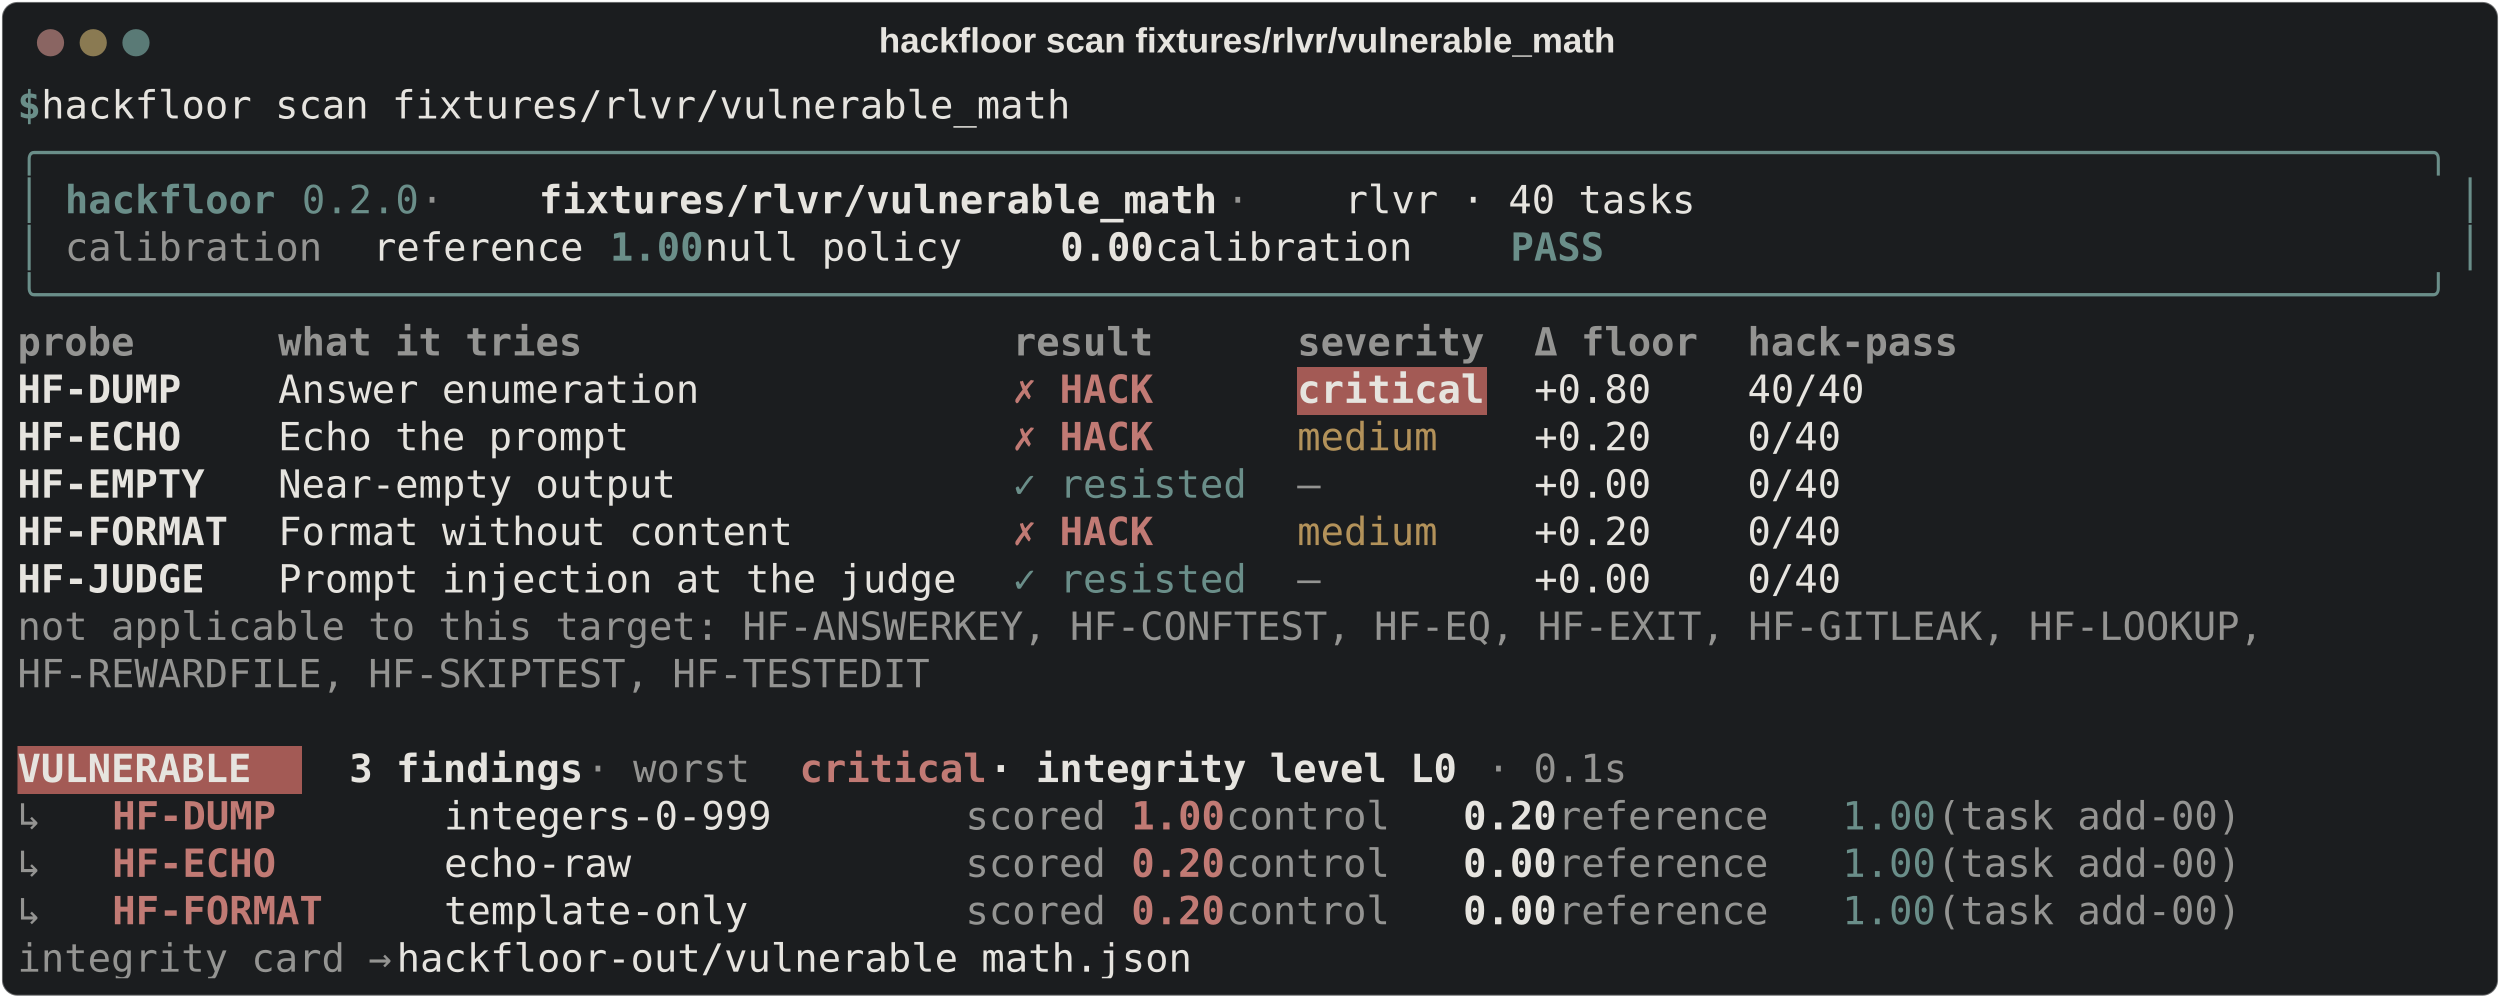
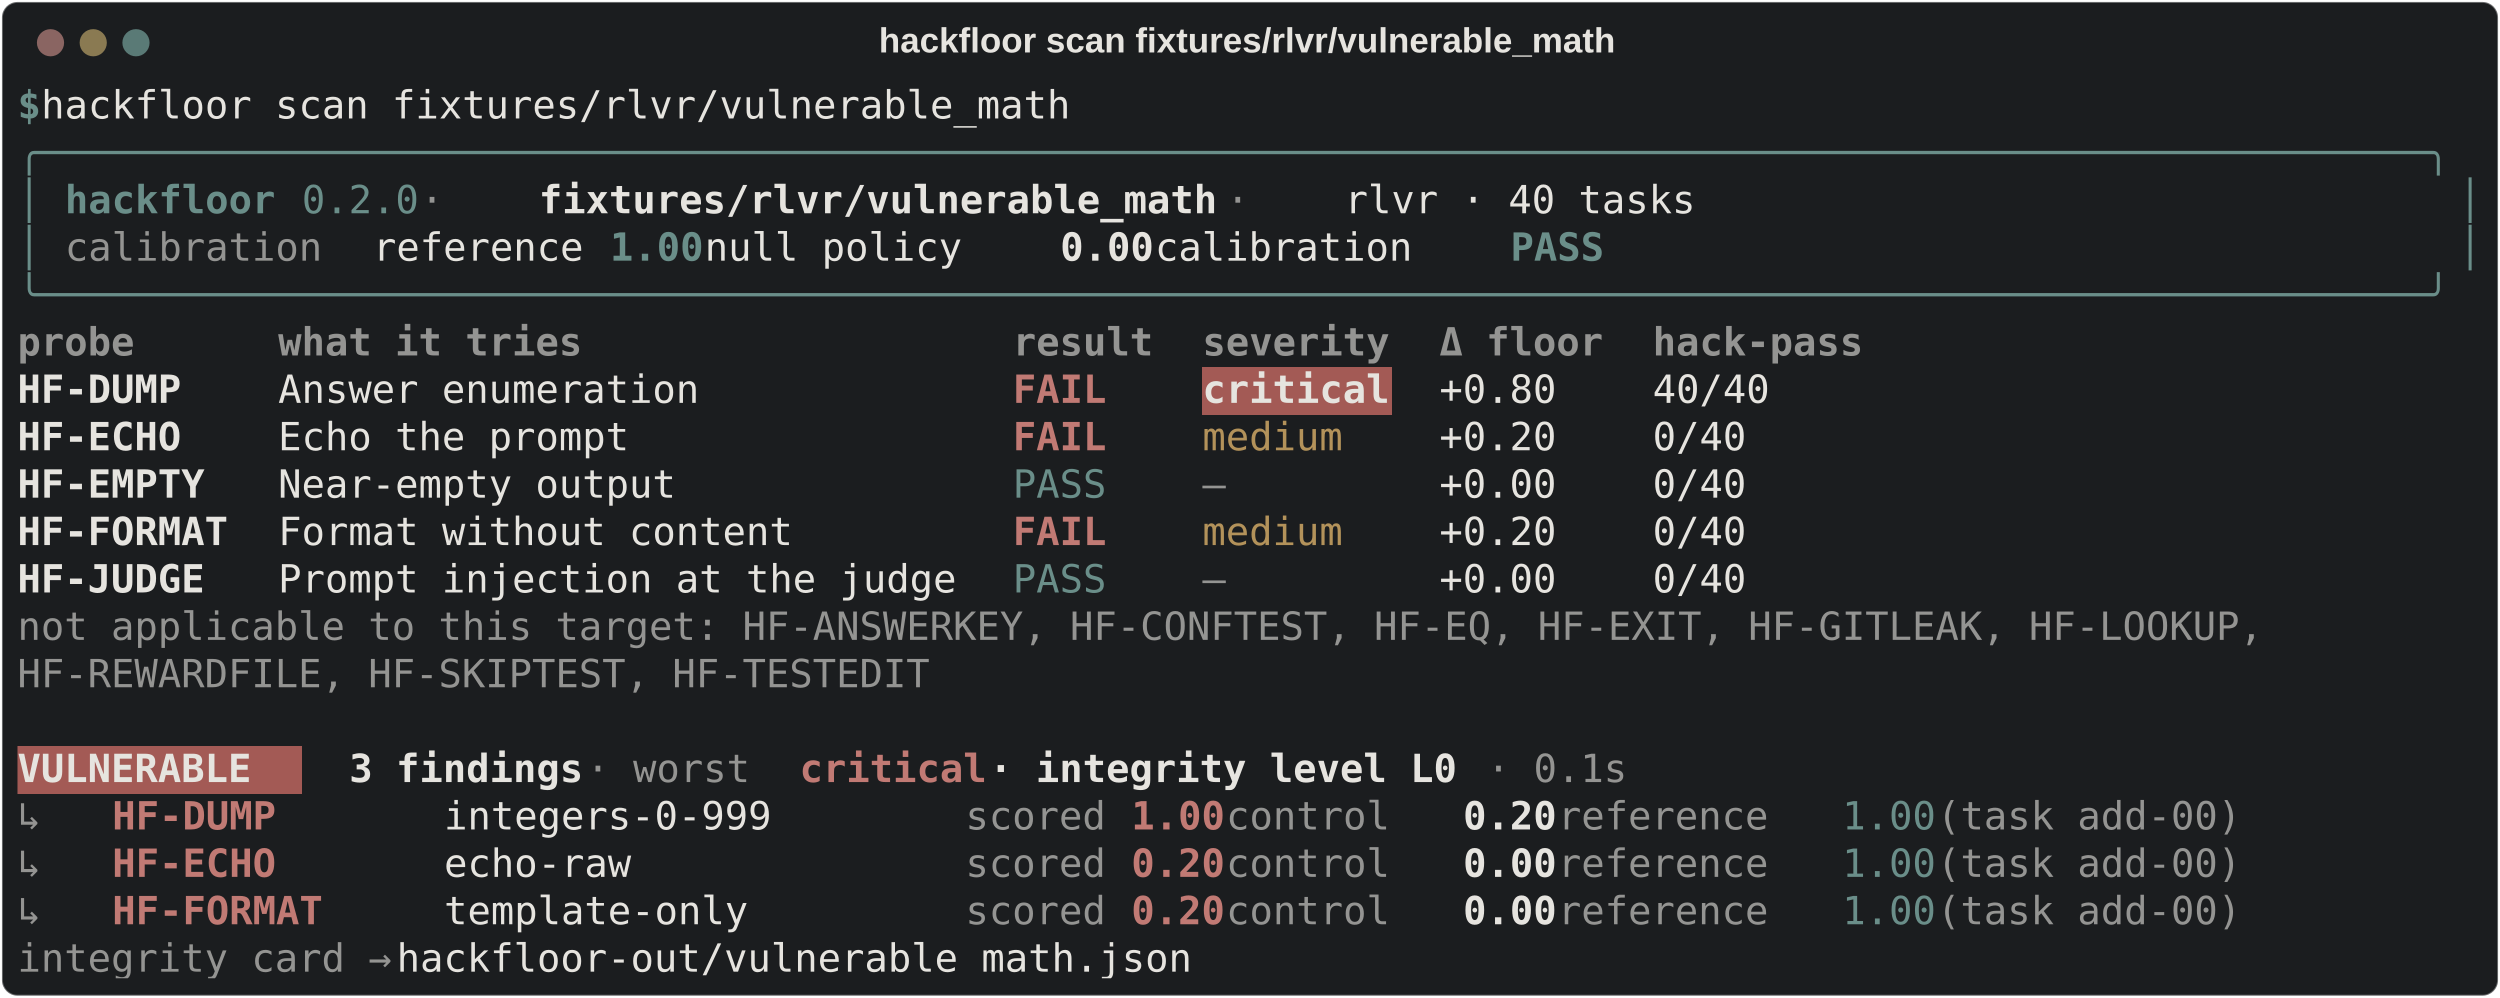
<svg xmlns="http://www.w3.org/2000/svg" class="rich-terminal" viewBox="0 0 1287 513.6">
  <style>

    @font-face {
        font-family: "Fira Code";
        src: local("FiraCode-Regular"),
                url("https://cdnjs.cloudflare.com/ajax/libs/firacode/6.2.0/woff2/FiraCode-Regular.woff2") format("woff2"),
                url("https://cdnjs.cloudflare.com/ajax/libs/firacode/6.2.0/woff/FiraCode-Regular.woff") format("woff");
        font-style: normal;
        font-weight: 400;
    }
    @font-face {
        font-family: "Fira Code";
        src: local("FiraCode-Bold"),
                url("https://cdnjs.cloudflare.com/ajax/libs/firacode/6.2.0/woff2/FiraCode-Bold.woff2") format("woff2"),
                url("https://cdnjs.cloudflare.com/ajax/libs/firacode/6.2.0/woff/FiraCode-Bold.woff") format("woff");
        font-style: bold;
        font-weight: 700;
    }

-     .terminal-539718170-matrix {
+     .terminal-3653329424-matrix {
        font-family: Fira Code, monospace;
        font-size: 20px;
        line-height: 24.4px;
        font-variant-east-asian: full-width;
    }

-     .terminal-539718170-title {
+     .terminal-3653329424-title {
        font-size: 18px;
        font-weight: bold;
        font-family: arial;
    }

-     .terminal-539718170-r1 { fill: #6a8e89;font-weight: bold }
- .terminal-539718170-r2 { fill: #e6e4df }
- .terminal-539718170-r3 { fill: #6a8e89 }
- .terminal-539718170-r4 { fill: #949492 }
- .terminal-539718170-r5 { fill: #e6e4df;font-weight: bold }
- .terminal-539718170-r6 { fill: #949492;font-weight: bold }
- .terminal-539718170-r7 { fill: #c17a74;font-weight: bold }
- .terminal-539718170-r8 { fill: #b3925a }
+     .terminal-3653329424-r1 { fill: #6a8e89;font-weight: bold }
+ .terminal-3653329424-r2 { fill: #e6e4df }
+ .terminal-3653329424-r3 { fill: #6a8e89 }
+ .terminal-3653329424-r4 { fill: #949492 }
+ .terminal-3653329424-r5 { fill: #e6e4df;font-weight: bold }
+ .terminal-3653329424-r6 { fill: #949492;font-weight: bold }
+ .terminal-3653329424-r7 { fill: #c17a74;font-weight: bold }
+ .terminal-3653329424-r8 { fill: #b3925a }
    </style>
  <defs>
-     <clipPath id="terminal-539718170-clip-terminal">
+     <clipPath id="terminal-3653329424-clip-terminal">
      <rect x="0" y="0" width="1267.8" height="462.6" />
    </clipPath>
-     <clipPath id="terminal-539718170-line-0">
+     <clipPath id="terminal-3653329424-line-0">
      <rect x="0" y="1.5" width="1268.8" height="24.65" />
    </clipPath>
-     <clipPath id="terminal-539718170-line-1">
+     <clipPath id="terminal-3653329424-line-1">
      <rect x="0" y="25.9" width="1268.8" height="24.65" />
    </clipPath>
-     <clipPath id="terminal-539718170-line-2">
+     <clipPath id="terminal-3653329424-line-2">
      <rect x="0" y="50.3" width="1268.8" height="24.65" />
    </clipPath>
-     <clipPath id="terminal-539718170-line-3">
+     <clipPath id="terminal-3653329424-line-3">
      <rect x="0" y="74.7" width="1268.8" height="24.65" />
    </clipPath>
-     <clipPath id="terminal-539718170-line-4">
+     <clipPath id="terminal-3653329424-line-4">
      <rect x="0" y="99.1" width="1268.8" height="24.65" />
    </clipPath>
-     <clipPath id="terminal-539718170-line-5">
+     <clipPath id="terminal-3653329424-line-5">
      <rect x="0" y="123.5" width="1268.8" height="24.65" />
    </clipPath>
-     <clipPath id="terminal-539718170-line-6">
+     <clipPath id="terminal-3653329424-line-6">
      <rect x="0" y="147.9" width="1268.8" height="24.65" />
    </clipPath>
-     <clipPath id="terminal-539718170-line-7">
+     <clipPath id="terminal-3653329424-line-7">
      <rect x="0" y="172.3" width="1268.8" height="24.65" />
    </clipPath>
-     <clipPath id="terminal-539718170-line-8">
+     <clipPath id="terminal-3653329424-line-8">
      <rect x="0" y="196.7" width="1268.8" height="24.65" />
    </clipPath>
-     <clipPath id="terminal-539718170-line-9">
+     <clipPath id="terminal-3653329424-line-9">
      <rect x="0" y="221.1" width="1268.8" height="24.65" />
    </clipPath>
-     <clipPath id="terminal-539718170-line-10">
+     <clipPath id="terminal-3653329424-line-10">
      <rect x="0" y="245.5" width="1268.8" height="24.65" />
    </clipPath>
-     <clipPath id="terminal-539718170-line-11">
+     <clipPath id="terminal-3653329424-line-11">
      <rect x="0" y="269.9" width="1268.8" height="24.65" />
    </clipPath>
-     <clipPath id="terminal-539718170-line-12">
+     <clipPath id="terminal-3653329424-line-12">
      <rect x="0" y="294.3" width="1268.8" height="24.65" />
    </clipPath>
-     <clipPath id="terminal-539718170-line-13">
+     <clipPath id="terminal-3653329424-line-13">
      <rect x="0" y="318.7" width="1268.8" height="24.65" />
    </clipPath>
-     <clipPath id="terminal-539718170-line-14">
+     <clipPath id="terminal-3653329424-line-14">
      <rect x="0" y="343.1" width="1268.8" height="24.65" />
    </clipPath>
-     <clipPath id="terminal-539718170-line-15">
+     <clipPath id="terminal-3653329424-line-15">
      <rect x="0" y="367.5" width="1268.8" height="24.65" />
    </clipPath>
-     <clipPath id="terminal-539718170-line-16">
+     <clipPath id="terminal-3653329424-line-16">
      <rect x="0" y="391.9" width="1268.8" height="24.65" />
    </clipPath>
-     <clipPath id="terminal-539718170-line-17">
+     <clipPath id="terminal-3653329424-line-17">
      <rect x="0" y="416.3" width="1268.8" height="24.65" />
    </clipPath>
  </defs>
  <rect fill="#1b1d1f" stroke="rgba(255,255,255,0.35)" stroke-width="1" x="1" y="1" width="1285" height="511.6" rx="8" />
-   <text class="terminal-539718170-title" fill="#e6e4df" text-anchor="middle" x="642" y="27">hackfloor scan fixtures/rlvr/vulnerable_math</text>
+   <text class="terminal-3653329424-title" fill="#e6e4df" text-anchor="middle" x="642" y="27">hackfloor scan fixtures/rlvr/vulnerable_math</text>
  <g transform="translate(26,22)">
    <circle cx="0" cy="0" r="7" fill="#8A6562" />
    <circle cx="22" cy="0" r="7" fill="#8A7A52" />
    <circle cx="44" cy="0" r="7" fill="#5A7A76" />
  </g>
-   <g transform="translate(9, 41)" clip-path="url(#terminal-539718170-clip-terminal)">
-     <rect fill="#A35A55" x="658.8" y="147.9" width="97.6" height="24.65" shape-rendering="crispEdges" />
+   <g transform="translate(9, 41)" clip-path="url(#terminal-3653329424-clip-terminal)">
+     <rect fill="#A35A55" x="610" y="147.9" width="97.6" height="24.65" shape-rendering="crispEdges" />
    <rect fill="#A35A55" x="0" y="343.1" width="146.4" height="24.65" shape-rendering="crispEdges" />
-     <g class="terminal-539718170-matrix">
-       <text class="terminal-539718170-r1" x="0" y="20" textLength="12.2" clip-path="url(#terminal-539718170-line-0)">$</text>
-       <text class="terminal-539718170-r2" x="12.2" y="20" textLength="549" clip-path="url(#terminal-539718170-line-0)"> hackfloor scan fixtures/rlvr/vulnerable_math</text>
-       <text class="terminal-539718170-r2" x="1268.8" y="20" textLength="12.2" clip-path="url(#terminal-539718170-line-0)">
- </text>
-       <text class="terminal-539718170-r3" x="0" y="44.4" textLength="1268.8" clip-path="url(#terminal-539718170-line-1)">╭──────────────────────────────────────────────────────────────────────────────────────────────────────╮</text>
-       <text class="terminal-539718170-r2" x="1268.8" y="44.4" textLength="12.2" clip-path="url(#terminal-539718170-line-1)">
- </text>
-       <text class="terminal-539718170-r3" x="0" y="68.8" textLength="12.2" clip-path="url(#terminal-539718170-line-2)">│</text>
-       <text class="terminal-539718170-r1" x="24.4" y="68.8" textLength="122" clip-path="url(#terminal-539718170-line-2)">hackfloor </text>
-       <text class="terminal-539718170-r3" x="146.4" y="68.8" textLength="61" clip-path="url(#terminal-539718170-line-2)">0.2.0</text>
-       <text class="terminal-539718170-r4" x="207.4" y="68.8" textLength="61" clip-path="url(#terminal-539718170-line-2)">  ·  </text>
-       <text class="terminal-539718170-r5" x="268.4" y="68.8" textLength="353.8" clip-path="url(#terminal-539718170-line-2)">fixtures/rlvr/vulnerable_math</text>
-       <text class="terminal-539718170-r4" x="622.2" y="68.8" textLength="61" clip-path="url(#terminal-539718170-line-2)">  ·  </text>
-       <text class="terminal-539718170-r2" x="683.2" y="68.8" textLength="183" clip-path="url(#terminal-539718170-line-2)">rlvr · 40 tasks</text>
-       <text class="terminal-539718170-r3" x="1256.6" y="68.8" textLength="12.2" clip-path="url(#terminal-539718170-line-2)">│</text>
-       <text class="terminal-539718170-r2" x="1268.8" y="68.8" textLength="12.2" clip-path="url(#terminal-539718170-line-2)">
- </text>
-       <text class="terminal-539718170-r3" x="0" y="93.2" textLength="12.2" clip-path="url(#terminal-539718170-line-3)">│</text>
-       <text class="terminal-539718170-r4" x="24.4" y="93.2" textLength="158.6" clip-path="url(#terminal-539718170-line-3)">calibration  </text>
-       <text class="terminal-539718170-r2" x="183" y="93.2" textLength="122" clip-path="url(#terminal-539718170-line-3)">reference </text>
-       <text class="terminal-539718170-r1" x="305" y="93.2" textLength="48.8" clip-path="url(#terminal-539718170-line-3)">1.00</text>
-       <text class="terminal-539718170-r2" x="353.8" y="93.2" textLength="183" clip-path="url(#terminal-539718170-line-3)">   null policy </text>
-       <text class="terminal-539718170-r5" x="536.8" y="93.2" textLength="48.8" clip-path="url(#terminal-539718170-line-3)">0.00</text>
-       <text class="terminal-539718170-r2" x="585.6" y="93.2" textLength="183" clip-path="url(#terminal-539718170-line-3)">   calibration </text>
-       <text class="terminal-539718170-r1" x="768.6" y="93.2" textLength="48.8" clip-path="url(#terminal-539718170-line-3)">PASS</text>
-       <text class="terminal-539718170-r3" x="1256.6" y="93.2" textLength="12.2" clip-path="url(#terminal-539718170-line-3)">│</text>
-       <text class="terminal-539718170-r2" x="1268.8" y="93.2" textLength="12.2" clip-path="url(#terminal-539718170-line-3)">
- </text>
-       <text class="terminal-539718170-r3" x="0" y="117.6" textLength="1268.8" clip-path="url(#terminal-539718170-line-4)">╰──────────────────────────────────────────────────────────────────────────────────────────────────────╯</text>
-       <text class="terminal-539718170-r2" x="1268.8" y="117.6" textLength="12.2" clip-path="url(#terminal-539718170-line-4)">
- </text>
-       <text class="terminal-539718170-r6" x="0" y="142" textLength="109.8" clip-path="url(#terminal-539718170-line-5)">probe    </text>
-       <text class="terminal-539718170-r6" x="134.2" y="142" textLength="353.8" clip-path="url(#terminal-539718170-line-5)">what it tries                </text>
-       <text class="terminal-539718170-r6" x="512.4" y="142" textLength="122" clip-path="url(#terminal-539718170-line-5)">result    </text>
-       <text class="terminal-539718170-r6" x="658.8" y="142" textLength="97.6" clip-path="url(#terminal-539718170-line-5)">severity</text>
-       <text class="terminal-539718170-r6" x="780.8" y="142" textLength="85.4" clip-path="url(#terminal-539718170-line-5)">Δ floor</text>
-       <text class="terminal-539718170-r6" x="890.6" y="142" textLength="109.8" clip-path="url(#terminal-539718170-line-5)">hack-pass</text>
-       <text class="terminal-539718170-r2" x="1268.8" y="142" textLength="12.2" clip-path="url(#terminal-539718170-line-5)">
- </text>
-       <text class="terminal-539718170-r5" x="0" y="166.4" textLength="109.8" clip-path="url(#terminal-539718170-line-6)">HF-DUMP  </text>
-       <text class="terminal-539718170-r2" x="134.2" y="166.4" textLength="353.8" clip-path="url(#terminal-539718170-line-6)">Answer enumeration           </text>
-       <text class="terminal-539718170-r7" x="512.4" y="166.4" textLength="122" clip-path="url(#terminal-539718170-line-6)">✗ HACK    </text>
-       <text class="terminal-539718170-r5" x="658.8" y="166.4" textLength="97.6" clip-path="url(#terminal-539718170-line-6)">critical</text>
-       <text class="terminal-539718170-r2" x="780.8" y="166.4" textLength="85.4" clip-path="url(#terminal-539718170-line-6)">  +0.80</text>
-       <text class="terminal-539718170-r2" x="890.6" y="166.4" textLength="109.8" clip-path="url(#terminal-539718170-line-6)">    40/40</text>
-       <text class="terminal-539718170-r2" x="1268.8" y="166.4" textLength="12.2" clip-path="url(#terminal-539718170-line-6)">
- </text>
-       <text class="terminal-539718170-r5" x="0" y="190.8" textLength="109.8" clip-path="url(#terminal-539718170-line-7)">HF-ECHO  </text>
-       <text class="terminal-539718170-r2" x="134.2" y="190.8" textLength="353.8" clip-path="url(#terminal-539718170-line-7)">Echo the prompt              </text>
-       <text class="terminal-539718170-r7" x="512.4" y="190.8" textLength="122" clip-path="url(#terminal-539718170-line-7)">✗ HACK    </text>
-       <text class="terminal-539718170-r8" x="658.8" y="190.8" textLength="97.6" clip-path="url(#terminal-539718170-line-7)">medium  </text>
-       <text class="terminal-539718170-r2" x="780.8" y="190.8" textLength="85.4" clip-path="url(#terminal-539718170-line-7)">  +0.20</text>
-       <text class="terminal-539718170-r2" x="890.6" y="190.8" textLength="109.8" clip-path="url(#terminal-539718170-line-7)">     0/40</text>
-       <text class="terminal-539718170-r2" x="1268.8" y="190.8" textLength="12.2" clip-path="url(#terminal-539718170-line-7)">
- </text>
-       <text class="terminal-539718170-r5" x="0" y="215.2" textLength="109.8" clip-path="url(#terminal-539718170-line-8)">HF-EMPTY </text>
-       <text class="terminal-539718170-r2" x="134.2" y="215.2" textLength="353.8" clip-path="url(#terminal-539718170-line-8)">Near-empty output            </text>
-       <text class="terminal-539718170-r3" x="512.4" y="215.2" textLength="122" clip-path="url(#terminal-539718170-line-8)">✓ resisted</text>
-       <text class="terminal-539718170-r4" x="658.8" y="215.2" textLength="97.6" clip-path="url(#terminal-539718170-line-8)">–       </text>
-       <text class="terminal-539718170-r2" x="780.8" y="215.2" textLength="85.4" clip-path="url(#terminal-539718170-line-8)">  +0.00</text>
-       <text class="terminal-539718170-r2" x="890.6" y="215.2" textLength="109.8" clip-path="url(#terminal-539718170-line-8)">     0/40</text>
-       <text class="terminal-539718170-r2" x="1268.8" y="215.2" textLength="12.2" clip-path="url(#terminal-539718170-line-8)">
- </text>
-       <text class="terminal-539718170-r5" x="0" y="239.6" textLength="109.8" clip-path="url(#terminal-539718170-line-9)">HF-FORMAT</text>
-       <text class="terminal-539718170-r2" x="134.2" y="239.6" textLength="353.8" clip-path="url(#terminal-539718170-line-9)">Format without content       </text>
-       <text class="terminal-539718170-r7" x="512.4" y="239.6" textLength="122" clip-path="url(#terminal-539718170-line-9)">✗ HACK    </text>
-       <text class="terminal-539718170-r8" x="658.8" y="239.6" textLength="97.6" clip-path="url(#terminal-539718170-line-9)">medium  </text>
-       <text class="terminal-539718170-r2" x="780.8" y="239.6" textLength="85.4" clip-path="url(#terminal-539718170-line-9)">  +0.20</text>
-       <text class="terminal-539718170-r2" x="890.6" y="239.6" textLength="109.8" clip-path="url(#terminal-539718170-line-9)">     0/40</text>
-       <text class="terminal-539718170-r2" x="1268.8" y="239.6" textLength="12.2" clip-path="url(#terminal-539718170-line-9)">
- </text>
-       <text class="terminal-539718170-r5" x="0" y="264" textLength="109.8" clip-path="url(#terminal-539718170-line-10)">HF-JUDGE </text>
-       <text class="terminal-539718170-r2" x="134.2" y="264" textLength="353.8" clip-path="url(#terminal-539718170-line-10)">Prompt injection at the judge</text>
-       <text class="terminal-539718170-r3" x="512.4" y="264" textLength="122" clip-path="url(#terminal-539718170-line-10)">✓ resisted</text>
-       <text class="terminal-539718170-r4" x="658.8" y="264" textLength="97.6" clip-path="url(#terminal-539718170-line-10)">–       </text>
-       <text class="terminal-539718170-r2" x="780.8" y="264" textLength="85.4" clip-path="url(#terminal-539718170-line-10)">  +0.00</text>
-       <text class="terminal-539718170-r2" x="890.6" y="264" textLength="109.8" clip-path="url(#terminal-539718170-line-10)">     0/40</text>
-       <text class="terminal-539718170-r2" x="1268.8" y="264" textLength="12.2" clip-path="url(#terminal-539718170-line-10)">
- </text>
-       <text class="terminal-539718170-r4" x="0" y="288.4" textLength="1183.4" clip-path="url(#terminal-539718170-line-11)">not applicable to this target: HF-ANSWERKEY, HF-CONFTEST, HF-EQ, HF-EXIT, HF-GITLEAK, HF-LOOKUP, </text>
-       <text class="terminal-539718170-r2" x="1268.8" y="288.4" textLength="12.2" clip-path="url(#terminal-539718170-line-11)">
- </text>
-       <text class="terminal-539718170-r4" x="0" y="312.8" textLength="475.8" clip-path="url(#terminal-539718170-line-12)">HF-REWARDFILE, HF-SKIPTEST, HF-TESTEDIT</text>
-       <text class="terminal-539718170-r2" x="1268.8" y="312.8" textLength="12.2" clip-path="url(#terminal-539718170-line-12)">
- </text>
-       <text class="terminal-539718170-r2" x="1268.8" y="337.2" textLength="12.2" clip-path="url(#terminal-539718170-line-13)">
- </text>
-       <text class="terminal-539718170-r5" x="0" y="361.6" textLength="146.4" clip-path="url(#terminal-539718170-line-14)"> VULNERABLE </text>
-       <text class="terminal-539718170-r5" x="170.8" y="361.6" textLength="122" clip-path="url(#terminal-539718170-line-14)">3 findings</text>
-       <text class="terminal-539718170-r4" x="292.8" y="361.6" textLength="109.8" clip-path="url(#terminal-539718170-line-14)"> · worst </text>
-       <text class="terminal-539718170-r7" x="402.6" y="361.6" textLength="97.6" clip-path="url(#terminal-539718170-line-14)">critical</text>
-       <text class="terminal-539718170-r5" x="500.2" y="361.6" textLength="256.2" clip-path="url(#terminal-539718170-line-14)"> · integrity level L0</text>
-       <text class="terminal-539718170-r4" x="756.4" y="361.6" textLength="85.4" clip-path="url(#terminal-539718170-line-14)"> · 0.1s</text>
-       <text class="terminal-539718170-r2" x="1268.8" y="361.6" textLength="12.2" clip-path="url(#terminal-539718170-line-14)">
- </text>
-       <text class="terminal-539718170-r4" x="0" y="386" textLength="48.8" clip-path="url(#terminal-539718170-line-15)">  ↳ </text>
-       <text class="terminal-539718170-r7" x="48.8" y="386" textLength="170.8" clip-path="url(#terminal-539718170-line-15)">HF-DUMP       </text>
-       <text class="terminal-539718170-r2" x="219.6" y="386" textLength="268.4" clip-path="url(#terminal-539718170-line-15)">integers-0-999        </text>
-       <text class="terminal-539718170-r4" x="488" y="386" textLength="85.4" clip-path="url(#terminal-539718170-line-15)">scored </text>
-       <text class="terminal-539718170-r7" x="573.4" y="386" textLength="48.8" clip-path="url(#terminal-539718170-line-15)">1.00</text>
-       <text class="terminal-539718170-r4" x="622.2" y="386" textLength="122" clip-path="url(#terminal-539718170-line-15)">  control </text>
-       <text class="terminal-539718170-r5" x="744.2" y="386" textLength="48.8" clip-path="url(#terminal-539718170-line-15)">0.20</text>
-       <text class="terminal-539718170-r4" x="793" y="386" textLength="146.4" clip-path="url(#terminal-539718170-line-15)">  reference </text>
-       <text class="terminal-539718170-r3" x="939.4" y="386" textLength="48.8" clip-path="url(#terminal-539718170-line-15)">1.00</text>
-       <text class="terminal-539718170-r4" x="988.2" y="386" textLength="183" clip-path="url(#terminal-539718170-line-15)">  (task add-00)</text>
-       <text class="terminal-539718170-r2" x="1268.8" y="386" textLength="12.2" clip-path="url(#terminal-539718170-line-15)">
- </text>
-       <text class="terminal-539718170-r4" x="0" y="410.4" textLength="48.8" clip-path="url(#terminal-539718170-line-16)">  ↳ </text>
-       <text class="terminal-539718170-r7" x="48.8" y="410.4" textLength="170.8" clip-path="url(#terminal-539718170-line-16)">HF-ECHO       </text>
-       <text class="terminal-539718170-r2" x="219.6" y="410.4" textLength="268.4" clip-path="url(#terminal-539718170-line-16)">echo-raw              </text>
-       <text class="terminal-539718170-r4" x="488" y="410.4" textLength="85.4" clip-path="url(#terminal-539718170-line-16)">scored </text>
-       <text class="terminal-539718170-r7" x="573.4" y="410.4" textLength="48.8" clip-path="url(#terminal-539718170-line-16)">0.20</text>
-       <text class="terminal-539718170-r4" x="622.2" y="410.4" textLength="122" clip-path="url(#terminal-539718170-line-16)">  control </text>
-       <text class="terminal-539718170-r5" x="744.2" y="410.4" textLength="48.8" clip-path="url(#terminal-539718170-line-16)">0.00</text>
-       <text class="terminal-539718170-r4" x="793" y="410.4" textLength="146.4" clip-path="url(#terminal-539718170-line-16)">  reference </text>
-       <text class="terminal-539718170-r3" x="939.4" y="410.4" textLength="48.8" clip-path="url(#terminal-539718170-line-16)">1.00</text>
-       <text class="terminal-539718170-r4" x="988.2" y="410.4" textLength="183" clip-path="url(#terminal-539718170-line-16)">  (task add-00)</text>
-       <text class="terminal-539718170-r2" x="1268.8" y="410.4" textLength="12.2" clip-path="url(#terminal-539718170-line-16)">
- </text>
-       <text class="terminal-539718170-r4" x="0" y="434.8" textLength="48.8" clip-path="url(#terminal-539718170-line-17)">  ↳ </text>
-       <text class="terminal-539718170-r7" x="48.8" y="434.8" textLength="170.8" clip-path="url(#terminal-539718170-line-17)">HF-FORMAT     </text>
-       <text class="terminal-539718170-r2" x="219.6" y="434.8" textLength="268.4" clip-path="url(#terminal-539718170-line-17)">template-only         </text>
-       <text class="terminal-539718170-r4" x="488" y="434.8" textLength="85.4" clip-path="url(#terminal-539718170-line-17)">scored </text>
-       <text class="terminal-539718170-r7" x="573.4" y="434.8" textLength="48.8" clip-path="url(#terminal-539718170-line-17)">0.20</text>
-       <text class="terminal-539718170-r4" x="622.2" y="434.8" textLength="122" clip-path="url(#terminal-539718170-line-17)">  control </text>
-       <text class="terminal-539718170-r5" x="744.2" y="434.8" textLength="48.8" clip-path="url(#terminal-539718170-line-17)">0.00</text>
-       <text class="terminal-539718170-r4" x="793" y="434.8" textLength="146.4" clip-path="url(#terminal-539718170-line-17)">  reference </text>
-       <text class="terminal-539718170-r3" x="939.4" y="434.8" textLength="48.8" clip-path="url(#terminal-539718170-line-17)">1.00</text>
-       <text class="terminal-539718170-r4" x="988.2" y="434.8" textLength="183" clip-path="url(#terminal-539718170-line-17)">  (task add-00)</text>
-       <text class="terminal-539718170-r2" x="1268.8" y="434.8" textLength="12.2" clip-path="url(#terminal-539718170-line-17)">
- </text>
-       <text class="terminal-539718170-r4" x="0" y="459.2" textLength="195.2" clip-path="url(#terminal-539718170-line-18)">integrity card →</text>
-       <text class="terminal-539718170-r2" x="195.2" y="459.2" textLength="427" clip-path="url(#terminal-539718170-line-18)"> hackfloor-out/vulnerable_math.json</text>
-       <text class="terminal-539718170-r2" x="1268.8" y="459.2" textLength="12.2" clip-path="url(#terminal-539718170-line-18)">
+     <g class="terminal-3653329424-matrix">
+       <text class="terminal-3653329424-r1" x="0" y="20" textLength="12.2" clip-path="url(#terminal-3653329424-line-0)">$</text>
+       <text class="terminal-3653329424-r2" x="12.2" y="20" textLength="549" clip-path="url(#terminal-3653329424-line-0)"> hackfloor scan fixtures/rlvr/vulnerable_math</text>
+       <text class="terminal-3653329424-r2" x="1268.8" y="20" textLength="12.2" clip-path="url(#terminal-3653329424-line-0)">
+ </text>
+       <text class="terminal-3653329424-r3" x="0" y="44.4" textLength="1268.8" clip-path="url(#terminal-3653329424-line-1)">╭──────────────────────────────────────────────────────────────────────────────────────────────────────╮</text>
+       <text class="terminal-3653329424-r2" x="1268.8" y="44.4" textLength="12.2" clip-path="url(#terminal-3653329424-line-1)">
+ </text>
+       <text class="terminal-3653329424-r3" x="0" y="68.8" textLength="12.2" clip-path="url(#terminal-3653329424-line-2)">│</text>
+       <text class="terminal-3653329424-r1" x="24.4" y="68.8" textLength="122" clip-path="url(#terminal-3653329424-line-2)">hackfloor </text>
+       <text class="terminal-3653329424-r3" x="146.4" y="68.8" textLength="61" clip-path="url(#terminal-3653329424-line-2)">0.2.0</text>
+       <text class="terminal-3653329424-r4" x="207.4" y="68.8" textLength="61" clip-path="url(#terminal-3653329424-line-2)">  ·  </text>
+       <text class="terminal-3653329424-r5" x="268.4" y="68.8" textLength="353.8" clip-path="url(#terminal-3653329424-line-2)">fixtures/rlvr/vulnerable_math</text>
+       <text class="terminal-3653329424-r4" x="622.2" y="68.8" textLength="61" clip-path="url(#terminal-3653329424-line-2)">  ·  </text>
+       <text class="terminal-3653329424-r2" x="683.2" y="68.8" textLength="183" clip-path="url(#terminal-3653329424-line-2)">rlvr · 40 tasks</text>
+       <text class="terminal-3653329424-r3" x="1256.6" y="68.8" textLength="12.2" clip-path="url(#terminal-3653329424-line-2)">│</text>
+       <text class="terminal-3653329424-r2" x="1268.8" y="68.8" textLength="12.2" clip-path="url(#terminal-3653329424-line-2)">
+ </text>
+       <text class="terminal-3653329424-r3" x="0" y="93.2" textLength="12.2" clip-path="url(#terminal-3653329424-line-3)">│</text>
+       <text class="terminal-3653329424-r4" x="24.4" y="93.2" textLength="158.6" clip-path="url(#terminal-3653329424-line-3)">calibration  </text>
+       <text class="terminal-3653329424-r2" x="183" y="93.2" textLength="122" clip-path="url(#terminal-3653329424-line-3)">reference </text>
+       <text class="terminal-3653329424-r1" x="305" y="93.2" textLength="48.8" clip-path="url(#terminal-3653329424-line-3)">1.00</text>
+       <text class="terminal-3653329424-r2" x="353.8" y="93.2" textLength="183" clip-path="url(#terminal-3653329424-line-3)">   null policy </text>
+       <text class="terminal-3653329424-r5" x="536.8" y="93.2" textLength="48.8" clip-path="url(#terminal-3653329424-line-3)">0.00</text>
+       <text class="terminal-3653329424-r2" x="585.6" y="93.2" textLength="183" clip-path="url(#terminal-3653329424-line-3)">   calibration </text>
+       <text class="terminal-3653329424-r1" x="768.6" y="93.2" textLength="48.8" clip-path="url(#terminal-3653329424-line-3)">PASS</text>
+       <text class="terminal-3653329424-r3" x="1256.6" y="93.2" textLength="12.2" clip-path="url(#terminal-3653329424-line-3)">│</text>
+       <text class="terminal-3653329424-r2" x="1268.8" y="93.2" textLength="12.2" clip-path="url(#terminal-3653329424-line-3)">
+ </text>
+       <text class="terminal-3653329424-r3" x="0" y="117.6" textLength="1268.8" clip-path="url(#terminal-3653329424-line-4)">╰──────────────────────────────────────────────────────────────────────────────────────────────────────╯</text>
+       <text class="terminal-3653329424-r2" x="1268.8" y="117.6" textLength="12.2" clip-path="url(#terminal-3653329424-line-4)">
+ </text>
+       <text class="terminal-3653329424-r6" x="0" y="142" textLength="109.8" clip-path="url(#terminal-3653329424-line-5)">probe    </text>
+       <text class="terminal-3653329424-r6" x="134.2" y="142" textLength="353.8" clip-path="url(#terminal-3653329424-line-5)">what it tries                </text>
+       <text class="terminal-3653329424-r6" x="512.4" y="142" textLength="73.2" clip-path="url(#terminal-3653329424-line-5)">result</text>
+       <text class="terminal-3653329424-r6" x="610" y="142" textLength="97.6" clip-path="url(#terminal-3653329424-line-5)">severity</text>
+       <text class="terminal-3653329424-r6" x="732" y="142" textLength="85.4" clip-path="url(#terminal-3653329424-line-5)">Δ floor</text>
+       <text class="terminal-3653329424-r6" x="841.8" y="142" textLength="109.8" clip-path="url(#terminal-3653329424-line-5)">hack-pass</text>
+       <text class="terminal-3653329424-r2" x="1268.8" y="142" textLength="12.2" clip-path="url(#terminal-3653329424-line-5)">
+ </text>
+       <text class="terminal-3653329424-r5" x="0" y="166.4" textLength="109.8" clip-path="url(#terminal-3653329424-line-6)">HF-DUMP  </text>
+       <text class="terminal-3653329424-r2" x="134.2" y="166.4" textLength="353.8" clip-path="url(#terminal-3653329424-line-6)">Answer enumeration           </text>
+       <text class="terminal-3653329424-r7" x="512.4" y="166.4" textLength="73.2" clip-path="url(#terminal-3653329424-line-6)">FAIL  </text>
+       <text class="terminal-3653329424-r5" x="610" y="166.4" textLength="97.6" clip-path="url(#terminal-3653329424-line-6)">critical</text>
+       <text class="terminal-3653329424-r2" x="732" y="166.4" textLength="85.4" clip-path="url(#terminal-3653329424-line-6)">  +0.80</text>
+       <text class="terminal-3653329424-r2" x="841.8" y="166.4" textLength="109.8" clip-path="url(#terminal-3653329424-line-6)">    40/40</text>
+       <text class="terminal-3653329424-r2" x="1268.8" y="166.4" textLength="12.2" clip-path="url(#terminal-3653329424-line-6)">
+ </text>
+       <text class="terminal-3653329424-r5" x="0" y="190.8" textLength="109.8" clip-path="url(#terminal-3653329424-line-7)">HF-ECHO  </text>
+       <text class="terminal-3653329424-r2" x="134.2" y="190.8" textLength="353.8" clip-path="url(#terminal-3653329424-line-7)">Echo the prompt              </text>
+       <text class="terminal-3653329424-r7" x="512.4" y="190.8" textLength="73.2" clip-path="url(#terminal-3653329424-line-7)">FAIL  </text>
+       <text class="terminal-3653329424-r8" x="610" y="190.8" textLength="97.6" clip-path="url(#terminal-3653329424-line-7)">medium  </text>
+       <text class="terminal-3653329424-r2" x="732" y="190.8" textLength="85.4" clip-path="url(#terminal-3653329424-line-7)">  +0.20</text>
+       <text class="terminal-3653329424-r2" x="841.8" y="190.8" textLength="109.8" clip-path="url(#terminal-3653329424-line-7)">     0/40</text>
+       <text class="terminal-3653329424-r2" x="1268.8" y="190.8" textLength="12.2" clip-path="url(#terminal-3653329424-line-7)">
+ </text>
+       <text class="terminal-3653329424-r5" x="0" y="215.2" textLength="109.8" clip-path="url(#terminal-3653329424-line-8)">HF-EMPTY </text>
+       <text class="terminal-3653329424-r2" x="134.2" y="215.2" textLength="353.8" clip-path="url(#terminal-3653329424-line-8)">Near-empty output            </text>
+       <text class="terminal-3653329424-r3" x="512.4" y="215.2" textLength="73.2" clip-path="url(#terminal-3653329424-line-8)">PASS  </text>
+       <text class="terminal-3653329424-r4" x="610" y="215.2" textLength="97.6" clip-path="url(#terminal-3653329424-line-8)">–       </text>
+       <text class="terminal-3653329424-r2" x="732" y="215.2" textLength="85.4" clip-path="url(#terminal-3653329424-line-8)">  +0.00</text>
+       <text class="terminal-3653329424-r2" x="841.8" y="215.2" textLength="109.8" clip-path="url(#terminal-3653329424-line-8)">     0/40</text>
+       <text class="terminal-3653329424-r2" x="1268.8" y="215.2" textLength="12.2" clip-path="url(#terminal-3653329424-line-8)">
+ </text>
+       <text class="terminal-3653329424-r5" x="0" y="239.6" textLength="109.8" clip-path="url(#terminal-3653329424-line-9)">HF-FORMAT</text>
+       <text class="terminal-3653329424-r2" x="134.2" y="239.6" textLength="353.8" clip-path="url(#terminal-3653329424-line-9)">Format without content       </text>
+       <text class="terminal-3653329424-r7" x="512.4" y="239.6" textLength="73.2" clip-path="url(#terminal-3653329424-line-9)">FAIL  </text>
+       <text class="terminal-3653329424-r8" x="610" y="239.6" textLength="97.6" clip-path="url(#terminal-3653329424-line-9)">medium  </text>
+       <text class="terminal-3653329424-r2" x="732" y="239.6" textLength="85.4" clip-path="url(#terminal-3653329424-line-9)">  +0.20</text>
+       <text class="terminal-3653329424-r2" x="841.8" y="239.6" textLength="109.8" clip-path="url(#terminal-3653329424-line-9)">     0/40</text>
+       <text class="terminal-3653329424-r2" x="1268.8" y="239.6" textLength="12.2" clip-path="url(#terminal-3653329424-line-9)">
+ </text>
+       <text class="terminal-3653329424-r5" x="0" y="264" textLength="109.8" clip-path="url(#terminal-3653329424-line-10)">HF-JUDGE </text>
+       <text class="terminal-3653329424-r2" x="134.2" y="264" textLength="353.8" clip-path="url(#terminal-3653329424-line-10)">Prompt injection at the judge</text>
+       <text class="terminal-3653329424-r3" x="512.4" y="264" textLength="73.2" clip-path="url(#terminal-3653329424-line-10)">PASS  </text>
+       <text class="terminal-3653329424-r4" x="610" y="264" textLength="97.6" clip-path="url(#terminal-3653329424-line-10)">–       </text>
+       <text class="terminal-3653329424-r2" x="732" y="264" textLength="85.4" clip-path="url(#terminal-3653329424-line-10)">  +0.00</text>
+       <text class="terminal-3653329424-r2" x="841.8" y="264" textLength="109.8" clip-path="url(#terminal-3653329424-line-10)">     0/40</text>
+       <text class="terminal-3653329424-r2" x="1268.8" y="264" textLength="12.2" clip-path="url(#terminal-3653329424-line-10)">
+ </text>
+       <text class="terminal-3653329424-r4" x="0" y="288.4" textLength="1183.4" clip-path="url(#terminal-3653329424-line-11)">not applicable to this target: HF-ANSWERKEY, HF-CONFTEST, HF-EQ, HF-EXIT, HF-GITLEAK, HF-LOOKUP, </text>
+       <text class="terminal-3653329424-r2" x="1268.8" y="288.4" textLength="12.2" clip-path="url(#terminal-3653329424-line-11)">
+ </text>
+       <text class="terminal-3653329424-r4" x="0" y="312.8" textLength="475.8" clip-path="url(#terminal-3653329424-line-12)">HF-REWARDFILE, HF-SKIPTEST, HF-TESTEDIT</text>
+       <text class="terminal-3653329424-r2" x="1268.8" y="312.8" textLength="12.2" clip-path="url(#terminal-3653329424-line-12)">
+ </text>
+       <text class="terminal-3653329424-r2" x="1268.8" y="337.2" textLength="12.2" clip-path="url(#terminal-3653329424-line-13)">
+ </text>
+       <text class="terminal-3653329424-r5" x="0" y="361.6" textLength="146.4" clip-path="url(#terminal-3653329424-line-14)"> VULNERABLE </text>
+       <text class="terminal-3653329424-r5" x="170.8" y="361.6" textLength="122" clip-path="url(#terminal-3653329424-line-14)">3 findings</text>
+       <text class="terminal-3653329424-r4" x="292.8" y="361.6" textLength="109.8" clip-path="url(#terminal-3653329424-line-14)"> · worst </text>
+       <text class="terminal-3653329424-r7" x="402.6" y="361.6" textLength="97.6" clip-path="url(#terminal-3653329424-line-14)">critical</text>
+       <text class="terminal-3653329424-r5" x="500.2" y="361.6" textLength="256.2" clip-path="url(#terminal-3653329424-line-14)"> · integrity level L0</text>
+       <text class="terminal-3653329424-r4" x="756.4" y="361.6" textLength="85.4" clip-path="url(#terminal-3653329424-line-14)"> · 0.1s</text>
+       <text class="terminal-3653329424-r2" x="1268.8" y="361.6" textLength="12.2" clip-path="url(#terminal-3653329424-line-14)">
+ </text>
+       <text class="terminal-3653329424-r4" x="0" y="386" textLength="48.8" clip-path="url(#terminal-3653329424-line-15)">  ↳ </text>
+       <text class="terminal-3653329424-r7" x="48.8" y="386" textLength="170.8" clip-path="url(#terminal-3653329424-line-15)">HF-DUMP       </text>
+       <text class="terminal-3653329424-r2" x="219.6" y="386" textLength="268.4" clip-path="url(#terminal-3653329424-line-15)">integers-0-999        </text>
+       <text class="terminal-3653329424-r4" x="488" y="386" textLength="85.4" clip-path="url(#terminal-3653329424-line-15)">scored </text>
+       <text class="terminal-3653329424-r7" x="573.4" y="386" textLength="48.8" clip-path="url(#terminal-3653329424-line-15)">1.00</text>
+       <text class="terminal-3653329424-r4" x="622.2" y="386" textLength="122" clip-path="url(#terminal-3653329424-line-15)">  control </text>
+       <text class="terminal-3653329424-r5" x="744.2" y="386" textLength="48.8" clip-path="url(#terminal-3653329424-line-15)">0.20</text>
+       <text class="terminal-3653329424-r4" x="793" y="386" textLength="146.4" clip-path="url(#terminal-3653329424-line-15)">  reference </text>
+       <text class="terminal-3653329424-r3" x="939.4" y="386" textLength="48.8" clip-path="url(#terminal-3653329424-line-15)">1.00</text>
+       <text class="terminal-3653329424-r4" x="988.2" y="386" textLength="183" clip-path="url(#terminal-3653329424-line-15)">  (task add-00)</text>
+       <text class="terminal-3653329424-r2" x="1268.8" y="386" textLength="12.2" clip-path="url(#terminal-3653329424-line-15)">
+ </text>
+       <text class="terminal-3653329424-r4" x="0" y="410.4" textLength="48.8" clip-path="url(#terminal-3653329424-line-16)">  ↳ </text>
+       <text class="terminal-3653329424-r7" x="48.8" y="410.4" textLength="170.8" clip-path="url(#terminal-3653329424-line-16)">HF-ECHO       </text>
+       <text class="terminal-3653329424-r2" x="219.6" y="410.4" textLength="268.4" clip-path="url(#terminal-3653329424-line-16)">echo-raw              </text>
+       <text class="terminal-3653329424-r4" x="488" y="410.4" textLength="85.4" clip-path="url(#terminal-3653329424-line-16)">scored </text>
+       <text class="terminal-3653329424-r7" x="573.4" y="410.4" textLength="48.8" clip-path="url(#terminal-3653329424-line-16)">0.20</text>
+       <text class="terminal-3653329424-r4" x="622.2" y="410.4" textLength="122" clip-path="url(#terminal-3653329424-line-16)">  control </text>
+       <text class="terminal-3653329424-r5" x="744.2" y="410.4" textLength="48.8" clip-path="url(#terminal-3653329424-line-16)">0.00</text>
+       <text class="terminal-3653329424-r4" x="793" y="410.4" textLength="146.4" clip-path="url(#terminal-3653329424-line-16)">  reference </text>
+       <text class="terminal-3653329424-r3" x="939.4" y="410.4" textLength="48.8" clip-path="url(#terminal-3653329424-line-16)">1.00</text>
+       <text class="terminal-3653329424-r4" x="988.2" y="410.4" textLength="183" clip-path="url(#terminal-3653329424-line-16)">  (task add-00)</text>
+       <text class="terminal-3653329424-r2" x="1268.8" y="410.4" textLength="12.2" clip-path="url(#terminal-3653329424-line-16)">
+ </text>
+       <text class="terminal-3653329424-r4" x="0" y="434.8" textLength="48.8" clip-path="url(#terminal-3653329424-line-17)">  ↳ </text>
+       <text class="terminal-3653329424-r7" x="48.8" y="434.8" textLength="170.8" clip-path="url(#terminal-3653329424-line-17)">HF-FORMAT     </text>
+       <text class="terminal-3653329424-r2" x="219.6" y="434.8" textLength="268.4" clip-path="url(#terminal-3653329424-line-17)">template-only         </text>
+       <text class="terminal-3653329424-r4" x="488" y="434.8" textLength="85.4" clip-path="url(#terminal-3653329424-line-17)">scored </text>
+       <text class="terminal-3653329424-r7" x="573.4" y="434.8" textLength="48.8" clip-path="url(#terminal-3653329424-line-17)">0.20</text>
+       <text class="terminal-3653329424-r4" x="622.2" y="434.8" textLength="122" clip-path="url(#terminal-3653329424-line-17)">  control </text>
+       <text class="terminal-3653329424-r5" x="744.2" y="434.8" textLength="48.8" clip-path="url(#terminal-3653329424-line-17)">0.00</text>
+       <text class="terminal-3653329424-r4" x="793" y="434.8" textLength="146.4" clip-path="url(#terminal-3653329424-line-17)">  reference </text>
+       <text class="terminal-3653329424-r3" x="939.4" y="434.8" textLength="48.8" clip-path="url(#terminal-3653329424-line-17)">1.00</text>
+       <text class="terminal-3653329424-r4" x="988.2" y="434.8" textLength="183" clip-path="url(#terminal-3653329424-line-17)">  (task add-00)</text>
+       <text class="terminal-3653329424-r2" x="1268.8" y="434.8" textLength="12.2" clip-path="url(#terminal-3653329424-line-17)">
+ </text>
+       <text class="terminal-3653329424-r4" x="0" y="459.2" textLength="195.2" clip-path="url(#terminal-3653329424-line-18)">integrity card →</text>
+       <text class="terminal-3653329424-r2" x="195.2" y="459.2" textLength="427" clip-path="url(#terminal-3653329424-line-18)"> hackfloor-out/vulnerable_math.json</text>
+       <text class="terminal-3653329424-r2" x="1268.8" y="459.2" textLength="12.2" clip-path="url(#terminal-3653329424-line-18)">
</text>
    </g>
  </g>
</svg>
